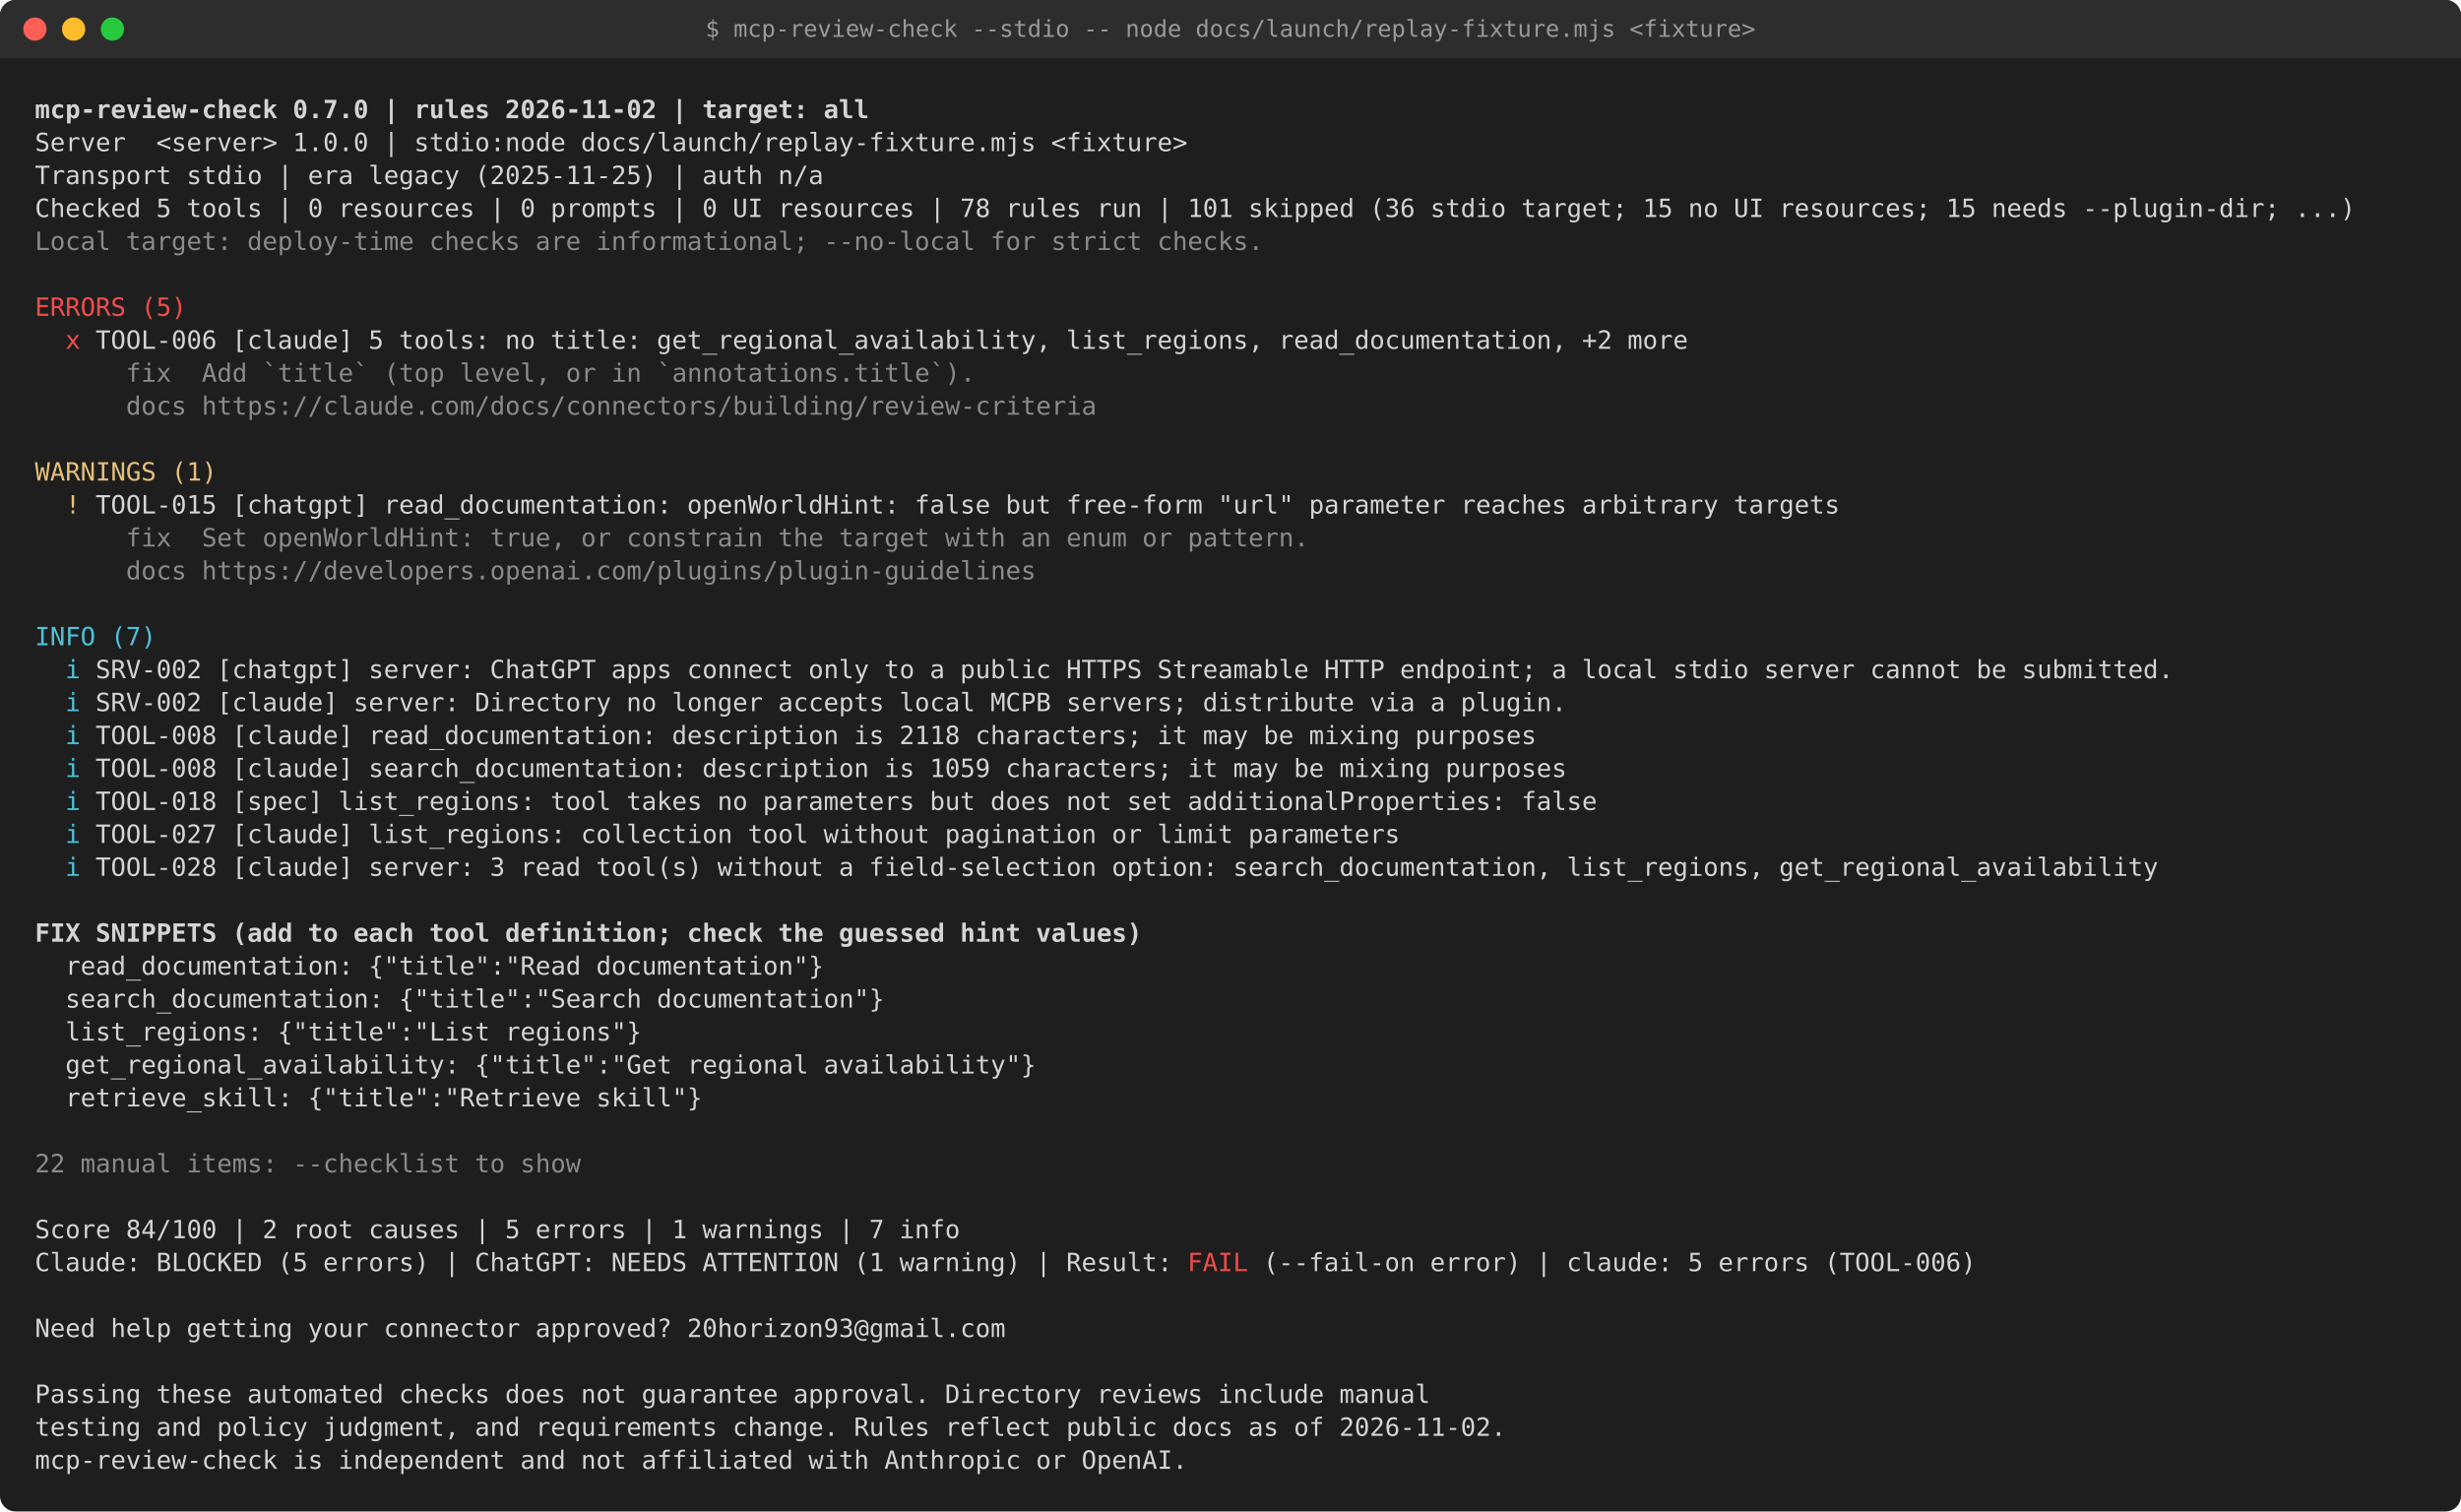
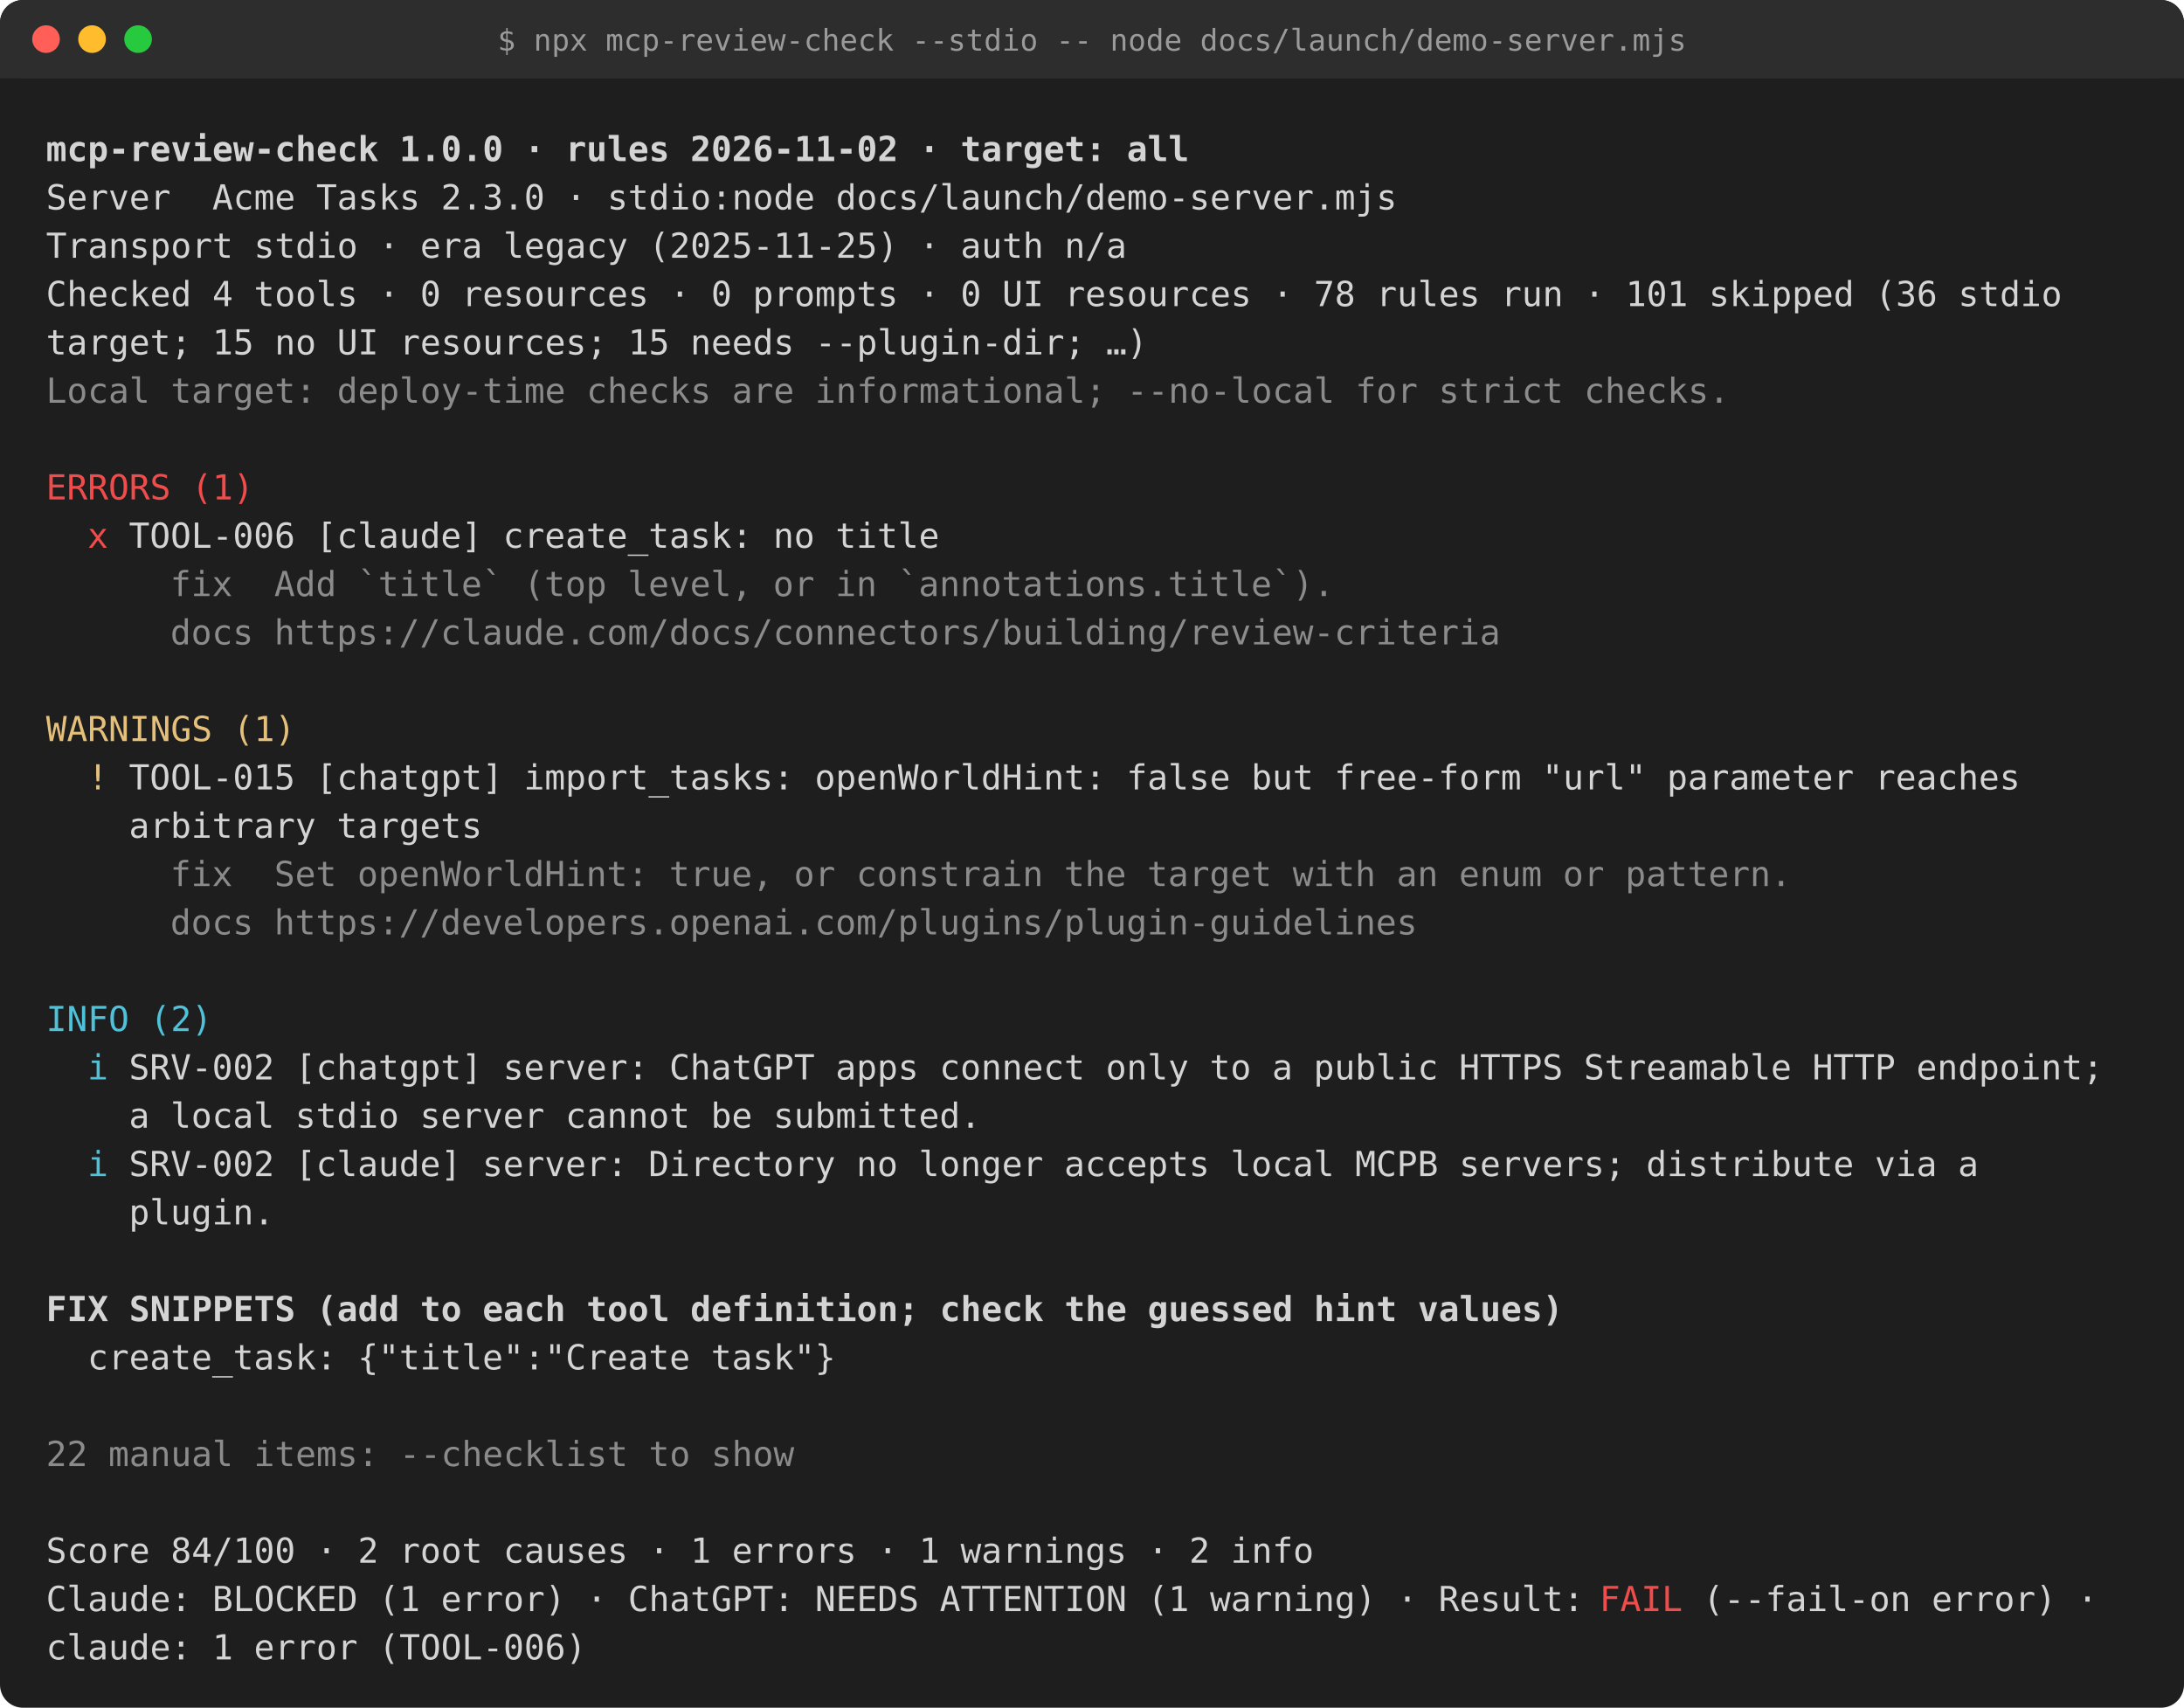
- <svg xmlns="http://www.w3.org/2000/svg" xml:space="preserve" width="1270" height="780" viewBox="0 0 1270 780" role="img" aria-label="mcp-review-check text report: findings, fix snippets, score and per-directory verdicts">
-   <rect width="1270" height="780" rx="8" fill="#1e1e1e" />
-   <rect width="1270" height="30" rx="8" fill="#2d2d2d" />
-   <rect y="22" width="1270" height="8" fill="#2d2d2d" />
-   <circle cx="18" cy="15" r="6" fill="#ff5f56" />
-   <circle cx="38" cy="15" r="6" fill="#ffbd2e" />
-   <circle cx="58" cy="15" r="6" fill="#27c93f" />
-   <text x="635" y="19" text-anchor="middle" fill="#9a9a9a" font-family="ui-monospace, SFMono-Regular, Menlo, Consolas, 'DejaVu Sans Mono', 'Liberation Mono', monospace" font-size="12">$ mcp-review-check --stdio -- node docs/launch/replay-fixture.mjs &lt;fixture&gt;</text>
-   <g font-family="ui-monospace, SFMono-Regular, Menlo, Consolas, 'DejaVu Sans Mono', 'Liberation Mono', monospace" font-size="13" fill="#d4d4d4" xml:space="preserve">
-     <text x="18.0" y="61" font-weight="bold">mcp-review-check 0.7.0 | rules 2026-11-02 | target: all</text>
-     <text x="18.0" y="78">Server  &lt;server&gt; 1.0.0 | stdio:node docs/launch/replay-fixture.mjs &lt;fixture&gt;</text>
-     <text x="18.0" y="95">Transport stdio | era legacy (2025-11-25) | auth n/a</text>
-     <text x="18.0" y="112">Checked 5 tools | 0 resources | 0 prompts | 0 UI resources | 78 rules run | 101 skipped (36 stdio target; 15 no UI resources; 15 needs --plugin-dir; ...)</text>
-     <text x="18.0" y="129" fill-opacity="0.6">Local target: deploy-time checks are informational; --no-local for strict checks.</text>
-     <text x="18.0" y="163" fill="#f14c4c">ERRORS (5)</text>
-     <text x="33.7" y="180" fill="#f14c4c">x</text>
-     <text x="49.3" y="180">TOOL-006 [claude] 5 tools: no title: get_regional_availability, list_regions, read_documentation, +2 more</text>
-     <text x="65.0" y="197" fill-opacity="0.6">fix  Add `title` (top level, or in `annotations.title`).</text>
-     <text x="65.0" y="214" fill-opacity="0.6">docs https://claude.com/docs/connectors/building/review-criteria</text>
-     <text x="18.0" y="248" fill="#e5c07b">WARNINGS (1)</text>
-     <text x="33.7" y="265" fill="#e5c07b">!</text>
-     <text x="49.3" y="265">TOOL-015 [chatgpt] read_documentation: openWorldHint: false but free-form "url" parameter reaches arbitrary targets</text>
-     <text x="65.0" y="282" fill-opacity="0.6">fix  Set openWorldHint: true, or constrain the target with an enum or pattern.</text>
-     <text x="65.0" y="299" fill-opacity="0.6">docs https://developers.openai.com/plugins/plugin-guidelines</text>
-     <text x="18.0" y="333" fill="#4fc1d9">INFO (7)</text>
-     <text x="33.7" y="350" fill="#4fc1d9">i</text>
-     <text x="49.3" y="350">SRV-002 [chatgpt] server: ChatGPT apps connect only to a public HTTPS Streamable HTTP endpoint; a local stdio server cannot be submitted.</text>
-     <text x="33.7" y="367" fill="#4fc1d9">i</text>
-     <text x="49.3" y="367">SRV-002 [claude] server: Directory no longer accepts local MCPB servers; distribute via a plugin.</text>
-     <text x="33.7" y="384" fill="#4fc1d9">i</text>
-     <text x="49.3" y="384">TOOL-008 [claude] read_documentation: description is 2118 characters; it may be mixing purposes</text>
-     <text x="33.7" y="401" fill="#4fc1d9">i</text>
-     <text x="49.3" y="401">TOOL-008 [claude] search_documentation: description is 1059 characters; it may be mixing purposes</text>
-     <text x="33.7" y="418" fill="#4fc1d9">i</text>
-     <text x="49.3" y="418">TOOL-018 [spec] list_regions: tool takes no parameters but does not set additionalProperties: false</text>
-     <text x="33.7" y="435" fill="#4fc1d9">i</text>
-     <text x="49.3" y="435">TOOL-027 [claude] list_regions: collection tool without pagination or limit parameters</text>
-     <text x="33.7" y="452" fill="#4fc1d9">i</text>
-     <text x="49.3" y="452">TOOL-028 [claude] server: 3 read tool(s) without a field-selection option: search_documentation, list_regions, get_regional_availability</text>
-     <text x="18.0" y="486" font-weight="bold">FIX SNIPPETS (add to each tool definition; check the guessed hint values)</text>
-     <text x="33.7" y="503">read_documentation: {"title":"Read documentation"}</text>
-     <text x="33.7" y="520">search_documentation: {"title":"Search documentation"}</text>
-     <text x="33.7" y="537">list_regions: {"title":"List regions"}</text>
-     <text x="33.7" y="554">get_regional_availability: {"title":"Get regional availability"}</text>
-     <text x="33.7" y="571">retrieve_skill: {"title":"Retrieve skill"}</text>
-     <text x="18.0" y="605" fill-opacity="0.6">22 manual items: --checklist to show</text>
-     <text x="18.0" y="639">Score 84/100 | 2 root causes | 5 errors | 1 warnings | 7 info</text>
-     <text x="18.0" y="656">Claude: BLOCKED (5 errors) | ChatGPT: NEEDS ATTENTION (1 warning) | Result:</text>
-     <text x="612.8" y="656" fill="#f14c4c">FAIL</text>
-     <text x="651.9" y="656">(--fail-on error) | claude: 5 errors (TOOL-006)</text>
-     <text x="18.0" y="690">Need help getting your connector approved? 20horizon93@gmail.com</text>
-     <text x="18.0" y="724">Passing these automated checks does not guarantee approval. Directory reviews include manual</text>
-     <text x="18.0" y="741">testing and policy judgment, and requirements change. Rules reflect public docs as of 2026-11-02.</text>
-     <text x="18.0" y="758">mcp-review-check is independent and not affiliated with Anthropic or OpenAI.</text>
+ <svg xmlns="http://www.w3.org/2000/svg" width="949" height="742" viewBox="0 0 949 742" role="img" aria-label="mcp-review-check text report: an error and a warning with how to fix them, a fix snippet, a score and a verdict per directory">
+   <g font-family="ui-monospace, SFMono-Regular, Menlo, Consolas, 'DejaVu Sans Mono', 'Liberation Mono', monospace" xml:space="preserve" style="white-space:pre">
+     <rect width="949" height="742" rx="10" fill="#1e1e1e" />
+     <rect width="949" height="34" rx="10" fill="#2d2d2d" />
+     <rect y="24" width="949" height="10" fill="#2d2d2d" />
+     <circle cx="20" cy="17" r="6" fill="#ff5f56" />
+     <circle cx="40" cy="17" r="6" fill="#ffbd2e" />
+     <circle cx="60" cy="17" r="6" fill="#27c93f" />
+     <text x="474.5" y="22" text-anchor="middle" fill="#9a9a9a" font-size="13">$ npx mcp-review-check --stdio -- node docs/launch/demo-server.mjs</text>
+     <g font-size="15" fill="#d4d4d4">
+       <text x="20.0" y="70" textLength="495.0" lengthAdjust="spacingAndGlyphs" font-weight="bold">mcp-review-check 1.0.0 · rules 2026-11-02 · target: all</text>
+       <text x="20.0" y="91" textLength="585.0" lengthAdjust="spacingAndGlyphs">Server  Acme Tasks 2.3.0 · stdio:node docs/launch/demo-server.mjs</text>
+       <text x="20.0" y="112" textLength="468.0" lengthAdjust="spacingAndGlyphs">Transport stdio · era legacy (2025-11-25) · auth n/a</text>
+       <text x="20.0" y="133" textLength="873.0" lengthAdjust="spacingAndGlyphs">Checked 4 tools · 0 resources · 0 prompts · 0 UI resources · 78 rules run · 101 skipped (36 stdio</text>
+       <text x="20.0" y="154" textLength="477.0" lengthAdjust="spacingAndGlyphs">target; 15 no UI resources; 15 needs --plugin-dir; …)</text>
+       <text x="20.0" y="175" textLength="729.0" lengthAdjust="spacingAndGlyphs" fill="#8b8b8b">Local target: deploy-time checks are informational; --no-local for strict checks.</text>
+       <text x="20.0" y="217" textLength="90.0" lengthAdjust="spacingAndGlyphs" fill="#f14c4c">ERRORS (1)</text>
+       <text x="38.0" y="238" textLength="9.0" lengthAdjust="spacingAndGlyphs" fill="#f14c4c">x</text>
+       <text x="56.0" y="238" textLength="351.0" lengthAdjust="spacingAndGlyphs">TOOL-006 [claude] create_task: no title</text>
+       <text x="74.0" y="259" textLength="504.0" lengthAdjust="spacingAndGlyphs" fill="#8b8b8b">fix  Add `title` (top level, or in `annotations.title`).</text>
+       <text x="74.0" y="280" textLength="576.0" lengthAdjust="spacingAndGlyphs" fill="#8b8b8b">docs https://claude.com/docs/connectors/building/review-criteria</text>
+       <text x="20.0" y="322" textLength="108.0" lengthAdjust="spacingAndGlyphs" fill="#e5c07b">WARNINGS (1)</text>
+       <text x="38.0" y="343" textLength="9.0" lengthAdjust="spacingAndGlyphs" fill="#e5c07b">!</text>
+       <text x="56.0" y="343" textLength="819.0" lengthAdjust="spacingAndGlyphs">TOOL-015 [chatgpt] import_tasks: openWorldHint: false but free-form "url" parameter reaches</text>
+       <text x="56.0" y="364" textLength="153.0" lengthAdjust="spacingAndGlyphs">arbitrary targets</text>
+       <text x="74.0" y="385" textLength="702.0" lengthAdjust="spacingAndGlyphs" fill="#8b8b8b">fix  Set openWorldHint: true, or constrain the target with an enum or pattern.</text>
+       <text x="74.0" y="406" textLength="540.0" lengthAdjust="spacingAndGlyphs" fill="#8b8b8b">docs https://developers.openai.com/plugins/plugin-guidelines</text>
+       <text x="20.0" y="448" textLength="72.0" lengthAdjust="spacingAndGlyphs" fill="#4fc1d9">INFO (2)</text>
+       <text x="38.0" y="469" textLength="9.0" lengthAdjust="spacingAndGlyphs" fill="#4fc1d9">i</text>
+       <text x="56.0" y="469" textLength="855.0" lengthAdjust="spacingAndGlyphs">SRV-002 [chatgpt] server: ChatGPT apps connect only to a public HTTPS Streamable HTTP endpoint;</text>
+       <text x="56.0" y="490" textLength="369.0" lengthAdjust="spacingAndGlyphs">a local stdio server cannot be submitted.</text>
+       <text x="38.0" y="511" textLength="9.0" lengthAdjust="spacingAndGlyphs" fill="#4fc1d9">i</text>
+       <text x="56.0" y="511" textLength="801.0" lengthAdjust="spacingAndGlyphs">SRV-002 [claude] server: Directory no longer accepts local MCPB servers; distribute via a</text>
+       <text x="56.0" y="532" textLength="63.0" lengthAdjust="spacingAndGlyphs">plugin.</text>
+       <text x="20.0" y="574" textLength="657.0" lengthAdjust="spacingAndGlyphs" font-weight="bold">FIX SNIPPETS (add to each tool definition; check the guessed hint values)</text>
+       <text x="38.0" y="595" textLength="324.0" lengthAdjust="spacingAndGlyphs">create_task: {"title":"Create task"}</text>
+       <text x="20.0" y="637" textLength="324.0" lengthAdjust="spacingAndGlyphs" fill="#8b8b8b">22 manual items: --checklist to show</text>
+       <text x="20.0" y="679" textLength="549.0" lengthAdjust="spacingAndGlyphs">Score 84/100 · 2 root causes · 1 errors · 1 warnings · 2 info</text>
+       <text x="20.0" y="700" textLength="666.0" lengthAdjust="spacingAndGlyphs">Claude: BLOCKED (1 error) · ChatGPT: NEEDS ATTENTION (1 warning) · Result:</text>
+       <text x="695.0" y="700" textLength="36.0" lengthAdjust="spacingAndGlyphs" fill="#f14c4c">FAIL</text>
+       <text x="740.0" y="700" textLength="171.0" lengthAdjust="spacingAndGlyphs">(--fail-on error) ·</text>
+       <text x="20.0" y="721" textLength="234.0" lengthAdjust="spacingAndGlyphs">claude: 1 error (TOOL-006)</text>
+     </g>
  </g>
</svg>
